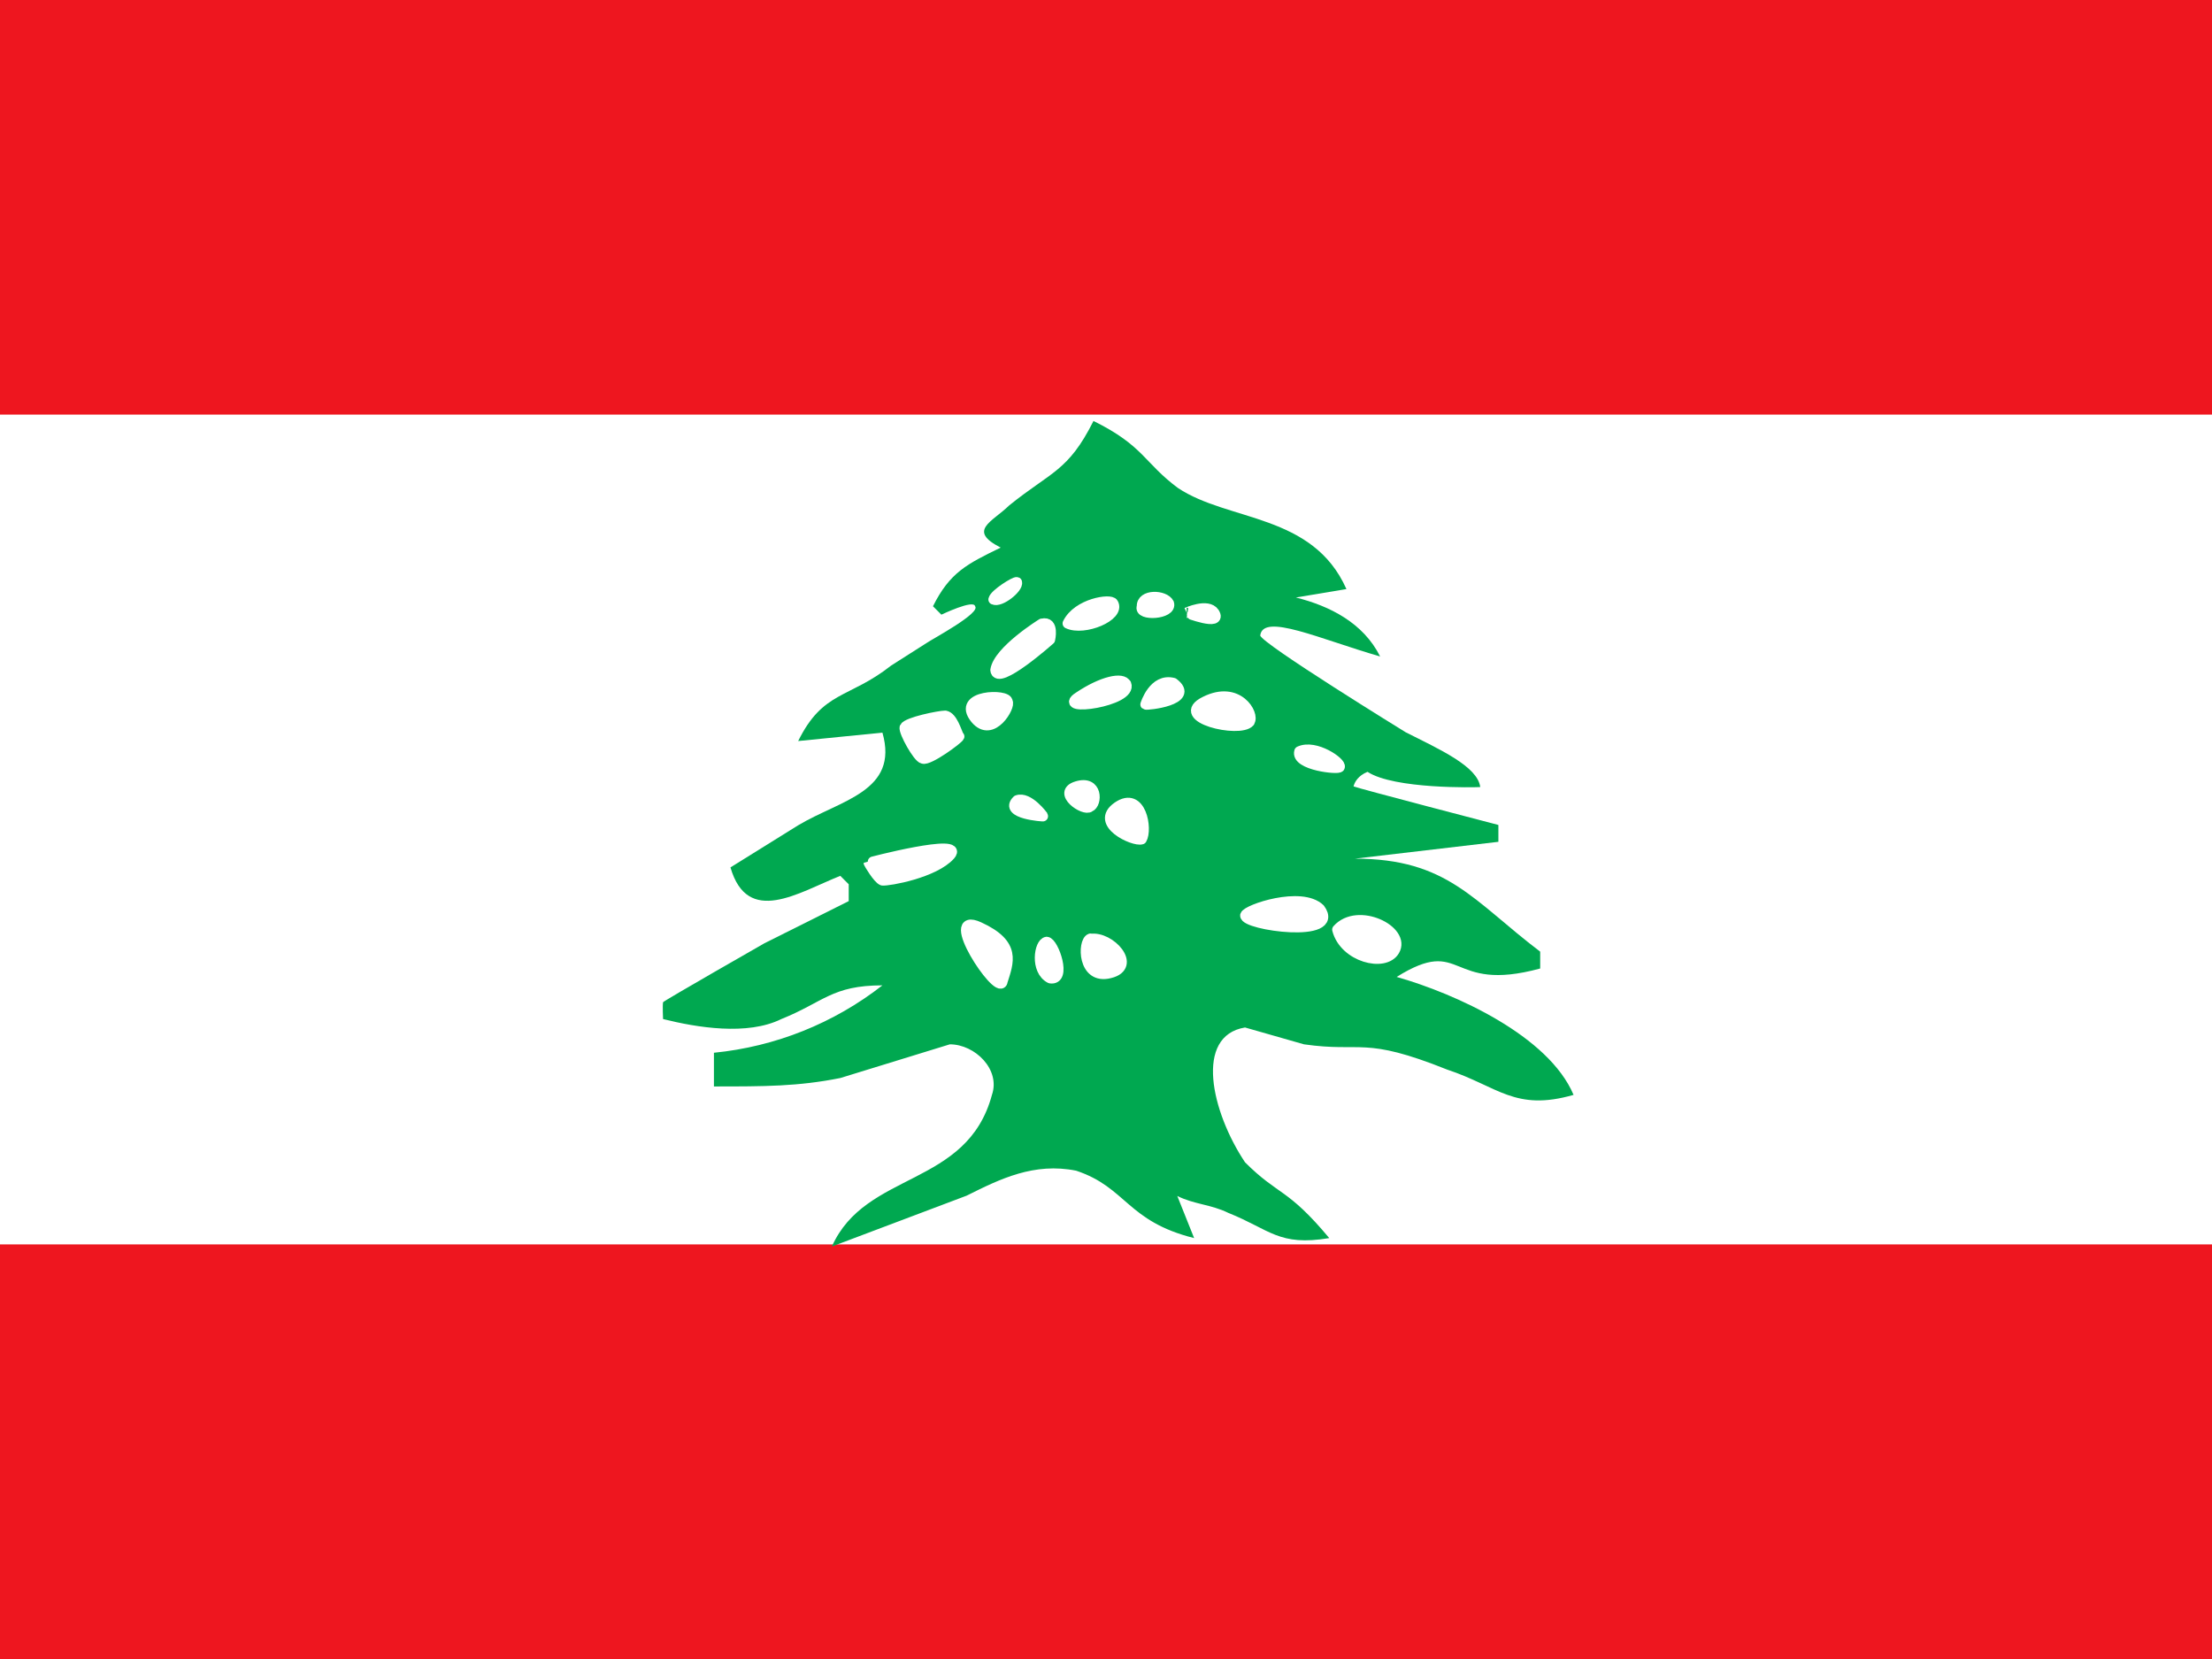
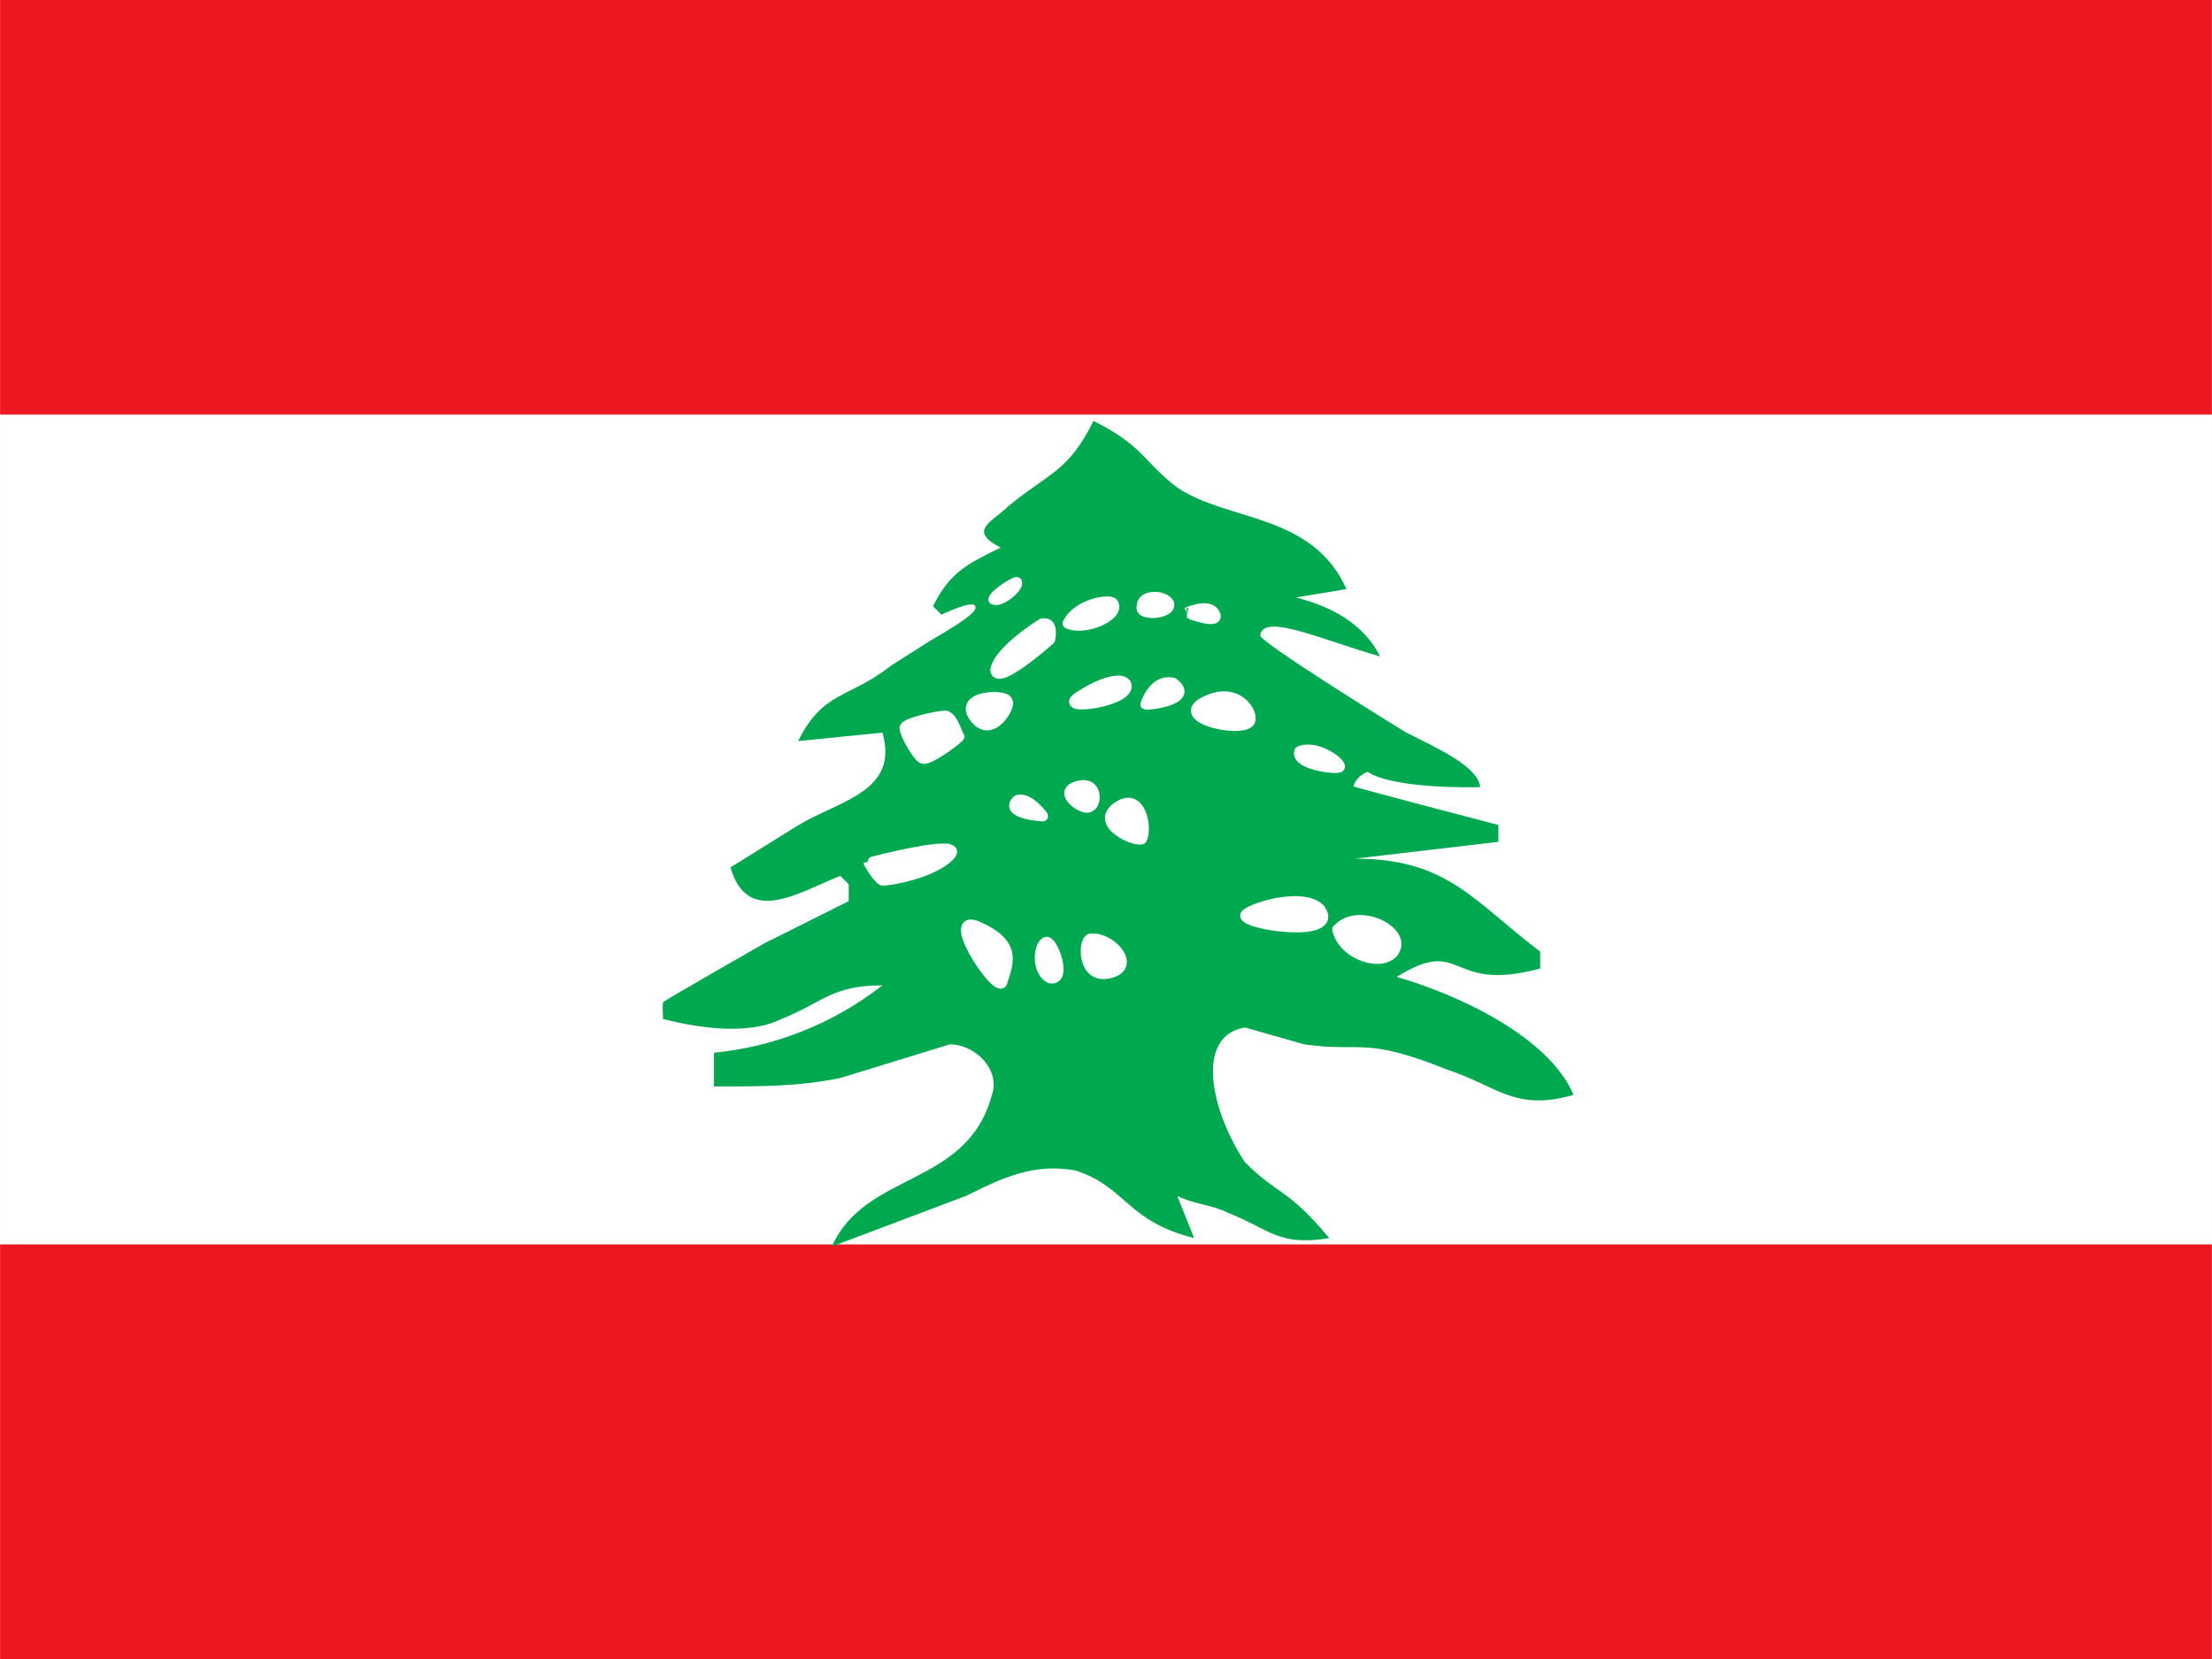
<svg xmlns="http://www.w3.org/2000/svg" id="flag-icons-lb" viewBox="0 0 640 480">
  <defs>
    <clipPath id="lb-a">
      <path fill-opacity=".7" d="M-85.3 0h682.6v512H-85.3z" />
    </clipPath>
  </defs>
-   <g clip-path="url(#a)" transform="translate(80) scale(.9375)">
+   <g clip-path="url(#lb-a)" transform="translate(80) scale(.9375)">
    <g fill-rule="evenodd" stroke-width="1pt">
      <path fill="#EE161F" d="M-128 384h768v128h-768zm0-384h768v128h-768z" />
      <path fill="#fff" d="M-128 128h768v256h-768z" />
    </g>
    <path fill="#00A850" d="M252.1 130c-7.8 15.5-13 15.5-26 26-5.2 5.1-13 7.7-2.6 13-10.5 5.1-15.7 7.7-20.9 18.1l2.6 2.6s10-4.8 10.4-2.6c1.8 2.1-13 10-14.9 11.3l-11 7c-13.1 10.3-21 7.7-28.7 23.3l26-2.6c5.2 18.2-13 20.8-26 28.6l-20.9 13c5.3 18.2 20.9 7.8 33.9 2.6l2.6 2.6v5.2l-26 13s-30.8 17.6-31.3 18.2c-.2 1 0 5.2 0 5.2 10.4 2.6 26 5.2 36.5 0 13-5.2 15.6-10.4 31.2-10.4a100.6 100.6 0 0 1-52 20.8v10.4c15.6 0 26 0 39-2.6l33.8-10.4c7.8 0 15.7 7.8 13 15.6-7.7 28.6-39 23.4-49.4 46.8L213 369c10.4-5.2 20.8-10.3 33.8-7.7 15.6 5.2 15.6 15.6 36.4 20.8l-5.2-13c5.2 2.6 10.4 2.6 15.7 5.2 13 5.2 15.6 10.4 31.2 7.8-13-15.6-15.6-13-26-23.4-10.4-15.6-15.7-39 0-41.6l18.2 5.2c18.2 2.6 18.2-2.6 44.2 7.8 15.7 5.2 20.9 13 39 7.8-7.7-18.2-36.3-31.2-54.6-36.4 20.9-13 15.6 5.2 44.3-2.6v-5.2C369.3 278 361.4 265 332.8 265l44.3-5.2v-5.2s-43.7-11.4-44.7-11.9c.3-1.3 1.4-3.3 4.3-4.5 8.3 5.4 33.3 4.8 34.8 4.7-.8-6.4-12.7-11.7-23-16.9 0 0-44.7-27.5-44.9-29.9.9-7 18.3 1.1 37 6.5-5.2-10.4-15.6-15.6-26-18.2l15.6-2.6c-10.4-23.4-36.4-20.8-52-31.2-10.5-7.8-10.5-13-26.1-20.7z" />
    <path fill="#fff" fill-rule="evenodd" stroke="#fff" stroke-linecap="round" stroke-linejoin="round" stroke-width="3.2" d="M224 303c1.9-6.1 4.4-11.6-7.2-16.9-11.6-5.3 5.8 21.1 7.2 17zm13.7-12.3c-2.3.3-3.6 8.8 1.1 11.2 5.2.8 1-11.1-1.1-11.2zm13.5-1c-2.4.8-2.5 12.8 6 10.6 8.6-2.1 0-11.5-6-10.5zM267 259c1.8-3-.1-15-7.4-10-7.4 5.1 5 10.8 7.4 10zm-16-10c2.3-.9 2.5-8.3-4-6.3-6.3 1.9 2.3 7.8 4 6.3zm-14.4 2.9s-4.5-6.2-8-4.9c-4.3 4.2 8.3 5 8 4.9zM187 271.7c1.9.2 16-2.3 20.9-7.8 4.9-5.5-25.1 2.3-25.1 2.4 0 .1 2.8 4.9 4.2 5.4zm141.1-35c.7-1.3-7.5-7.1-12.4-4.8-1.3 4.3 12.4 5.7 12.4 4.8zm-27.8-14c1.6-2.2-3.5-11.3-13.7-6.2-10.2 5 10.7 9.8 13.7 6.3zm-32.1-5.3s2.5-8.2 8.6-6.6c7 5.3-8.3 6.9-8.6 6.6zm-6-6.2c-1-2.3-7.3-1-14.6 3.9-7.4 4.7 16.8 1.4 14.6-4zm18.7-22.1s6.5-3 8.5 0c2.7 4.3-8.6 0-8.5 0zm-5.5-2.9c-1.3-2.6-8.5-2.9-8.3 1-1.2 3 9.4 2.4 8.3-1zm-17.2 0c-.7-1.5-11 0-14 6.2 5 2.4 16.3-2.3 14-6.2zm-22 6.3s-13.4 8.3-14.3 14.3c.4 5.2 16.8-9.4 16.8-9.4s1.4-5.8-2.4-4.9zm-14.9-7.5c.4-1.7 6.7-5.6 7.2-5.3.5 1.7-5.1 6.3-7.2 5.3zm4.3 31.6c.3-2.5-16-2.3-9.9 5.2 5.2 6.3 11-4.1 9.9-5.2zm-15 10.7c-.8-1.6-2-6-4.2-6.4-1.9 0-11.7 2-12.5 3.6-.4 1.3 4.1 9.4 5.6 9.6 1.8.7 10.9-6 11.2-6.8zm88.4 55.2c.5-1.8 17.3-7.5 23-2 6.8 9.3-23.4 5-23 2zm46 10.9c3.7-6.2-11.3-13.6-17.6-6.5 2.2 8.5 14.6 11.6 17.6 6.5z" />
  </g>
</svg>
